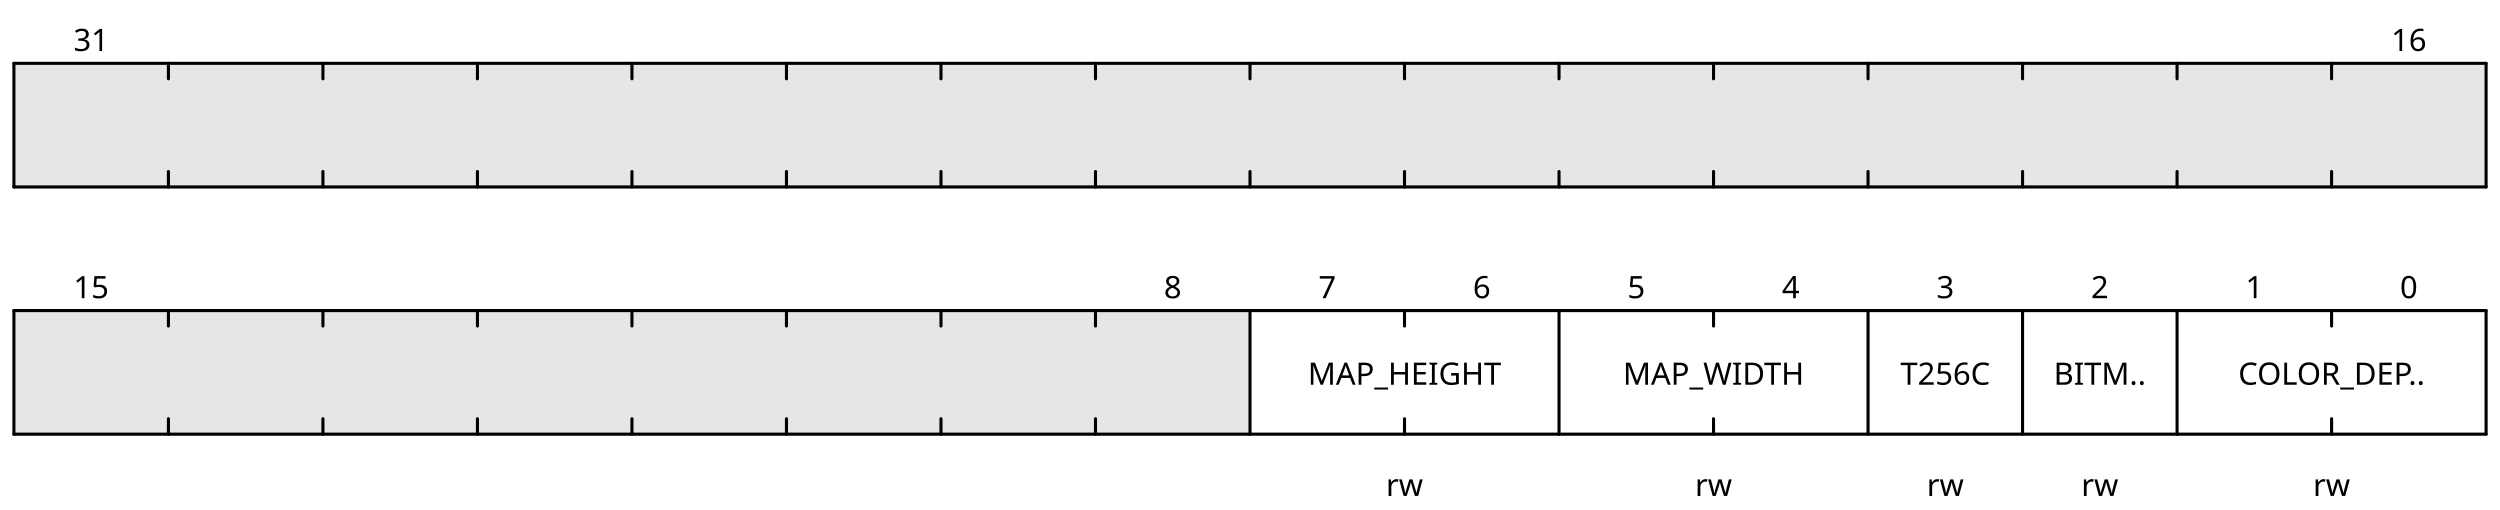
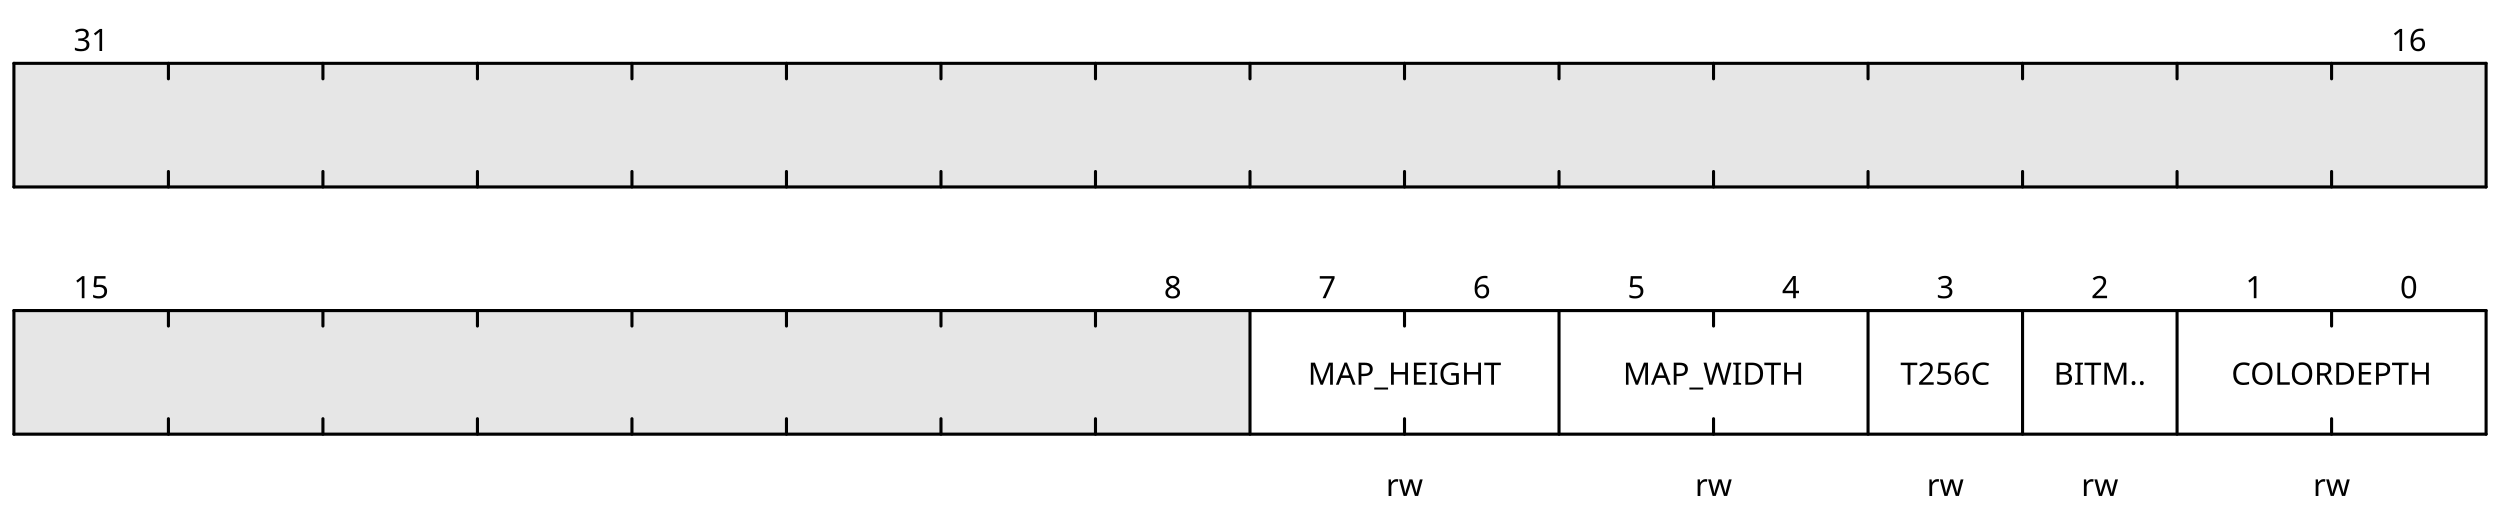
<svg xmlns="http://www.w3.org/2000/svg" baseProfile="full" class="WaveDrom" height="165" version="1.1" viewBox="0,0,809,165" width="809">
  <defs />
  <g font-family="sans-serif" font-size="10" font-weight="normal" text-anchor="middle" transform="translate(4.5,80.5)">
    <g stroke="black" stroke-linecap="round" stroke-width="1" transform="translate(0,20.0)">
      <line x1="0" x2="800" y1="0" y2="0" />
      <line x1="0" x2="0" y1="0" y2="40.0" />
      <line x1="0" x2="800" y1="40.0" y2="40.0" />
      <line x1="800.0" x2="800.0" y1="0" y2="40.0" />
      <line x1="750.0" x2="750.0" y1="0" y2="5.0" />
      <line x1="750.0" x2="750.0" y1="35.0" y2="40.0" />
      <line x1="700.0" x2="700.0" y1="0" y2="40.0" />
      <line x1="650.0" x2="650.0" y1="0" y2="40.0" />
      <line x1="600.0" x2="600.0" y1="0" y2="40.0" />
      <line x1="550.0" x2="550.0" y1="0" y2="5.0" />
      <line x1="550.0" x2="550.0" y1="35.0" y2="40.0" />
      <line x1="500.0" x2="500.0" y1="0" y2="40.0" />
      <line x1="450.0" x2="450.0" y1="0" y2="5.0" />
      <line x1="450.0" x2="450.0" y1="35.0" y2="40.0" />
      <line x1="400.0" x2="400.0" y1="0" y2="40.0" />
      <line x1="350.0" x2="350.0" y1="0" y2="5.0" />
      <line x1="350.0" x2="350.0" y1="35.0" y2="40.0" />
      <line x1="300.0" x2="300.0" y1="0" y2="5.0" />
      <line x1="300.0" x2="300.0" y1="35.0" y2="40.0" />
      <line x1="250.0" x2="250.0" y1="0" y2="5.0" />
      <line x1="250.0" x2="250.0" y1="35.0" y2="40.0" />
      <line x1="200.0" x2="200.0" y1="0" y2="5.0" />
      <line x1="200.0" x2="200.0" y1="35.0" y2="40.0" />
      <line x1="150.0" x2="150.0" y1="0" y2="5.0" />
      <line x1="150.0" x2="150.0" y1="35.0" y2="40.0" />
      <line x1="100.0" x2="100.0" y1="0" y2="5.0" />
      <line x1="100.0" x2="100.0" y1="35.0" y2="40.0" />
      <line x1="50.0" x2="50.0" y1="0" y2="5.0" />
      <line x1="50.0" x2="50.0" y1="35.0" y2="40.0" />
    </g>
    <g text-anchor="middle">
      <g>
        <g transform="translate(0,20.0)">
          <rect height="40.0" style="fill-opacity:0.1" width="400.0" x="0.0" y="0" />
        </g>
        <g transform="translate(25.0,16.0)">
          <text x="750.0">
            <tspan>0</tspan>
          </text>
          <text x="700.0">
            <tspan>1</tspan>
          </text>
          <text x="650.0">
            <tspan>2</tspan>
          </text>
          <text x="600.0">
            <tspan>3</tspan>
          </text>
          <text x="550.0">
            <tspan>4</tspan>
          </text>
          <text x="500.0">
            <tspan>5</tspan>
          </text>
          <text x="450.0">
            <tspan>6</tspan>
          </text>
          <text x="400.0">
            <tspan>7</tspan>
          </text>
          <text x="350.0">
            <tspan>8</tspan>
          </text>
          <text x="0.0">
            <tspan>15</tspan>
          </text>
        </g>
        <g transform="translate(25.0,44.0)">
          <text x="725.0">
-             <tspan>COLOR_DEP..</tspan>
+             <tspan>COLORDEPTH</tspan>
          </text>
          <text x="650.0">
            <tspan>BITM..</tspan>
          </text>
          <text x="600.0">
            <tspan>T256C</tspan>
          </text>
          <text x="525.0">
            <tspan>MAP_WIDTH</tspan>
          </text>
          <text x="425.0">
            <tspan>MAP_HEIGHT</tspan>
          </text>
        </g>
        <g transform="translate(25.0,80)">
          <text x="725.0">
            <tspan>rw</tspan>
          </text>
          <text x="650.0">
            <tspan>rw</tspan>
          </text>
          <text x="600.0">
            <tspan>rw</tspan>
          </text>
          <text x="525.0">
            <tspan>rw</tspan>
          </text>
          <text x="425.0">
            <tspan>rw</tspan>
          </text>
        </g>
      </g>
    </g>
  </g>
  <g font-family="sans-serif" font-size="10" font-weight="normal" text-anchor="middle" transform="translate(4.5,0.5)">
    <g stroke="black" stroke-linecap="round" stroke-width="1" transform="translate(0,20.0)">
      <line x1="0" x2="800" y1="0" y2="0" />
      <line x1="0" x2="0" y1="0" y2="40.0" />
      <line x1="0" x2="800" y1="40.0" y2="40.0" />
      <line x1="800.0" x2="800.0" y1="0" y2="40.0" />
      <line x1="750.0" x2="750.0" y1="0" y2="5.0" />
      <line x1="750.0" x2="750.0" y1="35.0" y2="40.0" />
      <line x1="700.0" x2="700.0" y1="0" y2="5.0" />
      <line x1="700.0" x2="700.0" y1="35.0" y2="40.0" />
      <line x1="650.0" x2="650.0" y1="0" y2="5.0" />
      <line x1="650.0" x2="650.0" y1="35.0" y2="40.0" />
      <line x1="600.0" x2="600.0" y1="0" y2="5.0" />
      <line x1="600.0" x2="600.0" y1="35.0" y2="40.0" />
      <line x1="550.0" x2="550.0" y1="0" y2="5.0" />
      <line x1="550.0" x2="550.0" y1="35.0" y2="40.0" />
      <line x1="500.0" x2="500.0" y1="0" y2="5.0" />
      <line x1="500.0" x2="500.0" y1="35.0" y2="40.0" />
      <line x1="450.0" x2="450.0" y1="0" y2="5.0" />
      <line x1="450.0" x2="450.0" y1="35.0" y2="40.0" />
      <line x1="400.0" x2="400.0" y1="0" y2="5.0" />
      <line x1="400.0" x2="400.0" y1="35.0" y2="40.0" />
      <line x1="350.0" x2="350.0" y1="0" y2="5.0" />
      <line x1="350.0" x2="350.0" y1="35.0" y2="40.0" />
      <line x1="300.0" x2="300.0" y1="0" y2="5.0" />
      <line x1="300.0" x2="300.0" y1="35.0" y2="40.0" />
      <line x1="250.0" x2="250.0" y1="0" y2="5.0" />
      <line x1="250.0" x2="250.0" y1="35.0" y2="40.0" />
      <line x1="200.0" x2="200.0" y1="0" y2="5.0" />
      <line x1="200.0" x2="200.0" y1="35.0" y2="40.0" />
      <line x1="150.0" x2="150.0" y1="0" y2="5.0" />
      <line x1="150.0" x2="150.0" y1="35.0" y2="40.0" />
      <line x1="100.0" x2="100.0" y1="0" y2="5.0" />
      <line x1="100.0" x2="100.0" y1="35.0" y2="40.0" />
      <line x1="50.0" x2="50.0" y1="0" y2="5.0" />
      <line x1="50.0" x2="50.0" y1="35.0" y2="40.0" />
    </g>
    <g text-anchor="middle">
      <g>
        <g transform="translate(0,20.0)">
          <rect height="40.0" style="fill-opacity:0.1" width="800.0" x="0.0" y="0" />
        </g>
        <g transform="translate(25.0,16.0)">
          <text x="750.0">
            <tspan>16</tspan>
          </text>
          <text x="0.0">
            <tspan>31</tspan>
          </text>
        </g>
        <g transform="translate(25.0,44.0)" />
        <g transform="translate(25.0,80)" />
      </g>
    </g>
  </g>
</svg>
